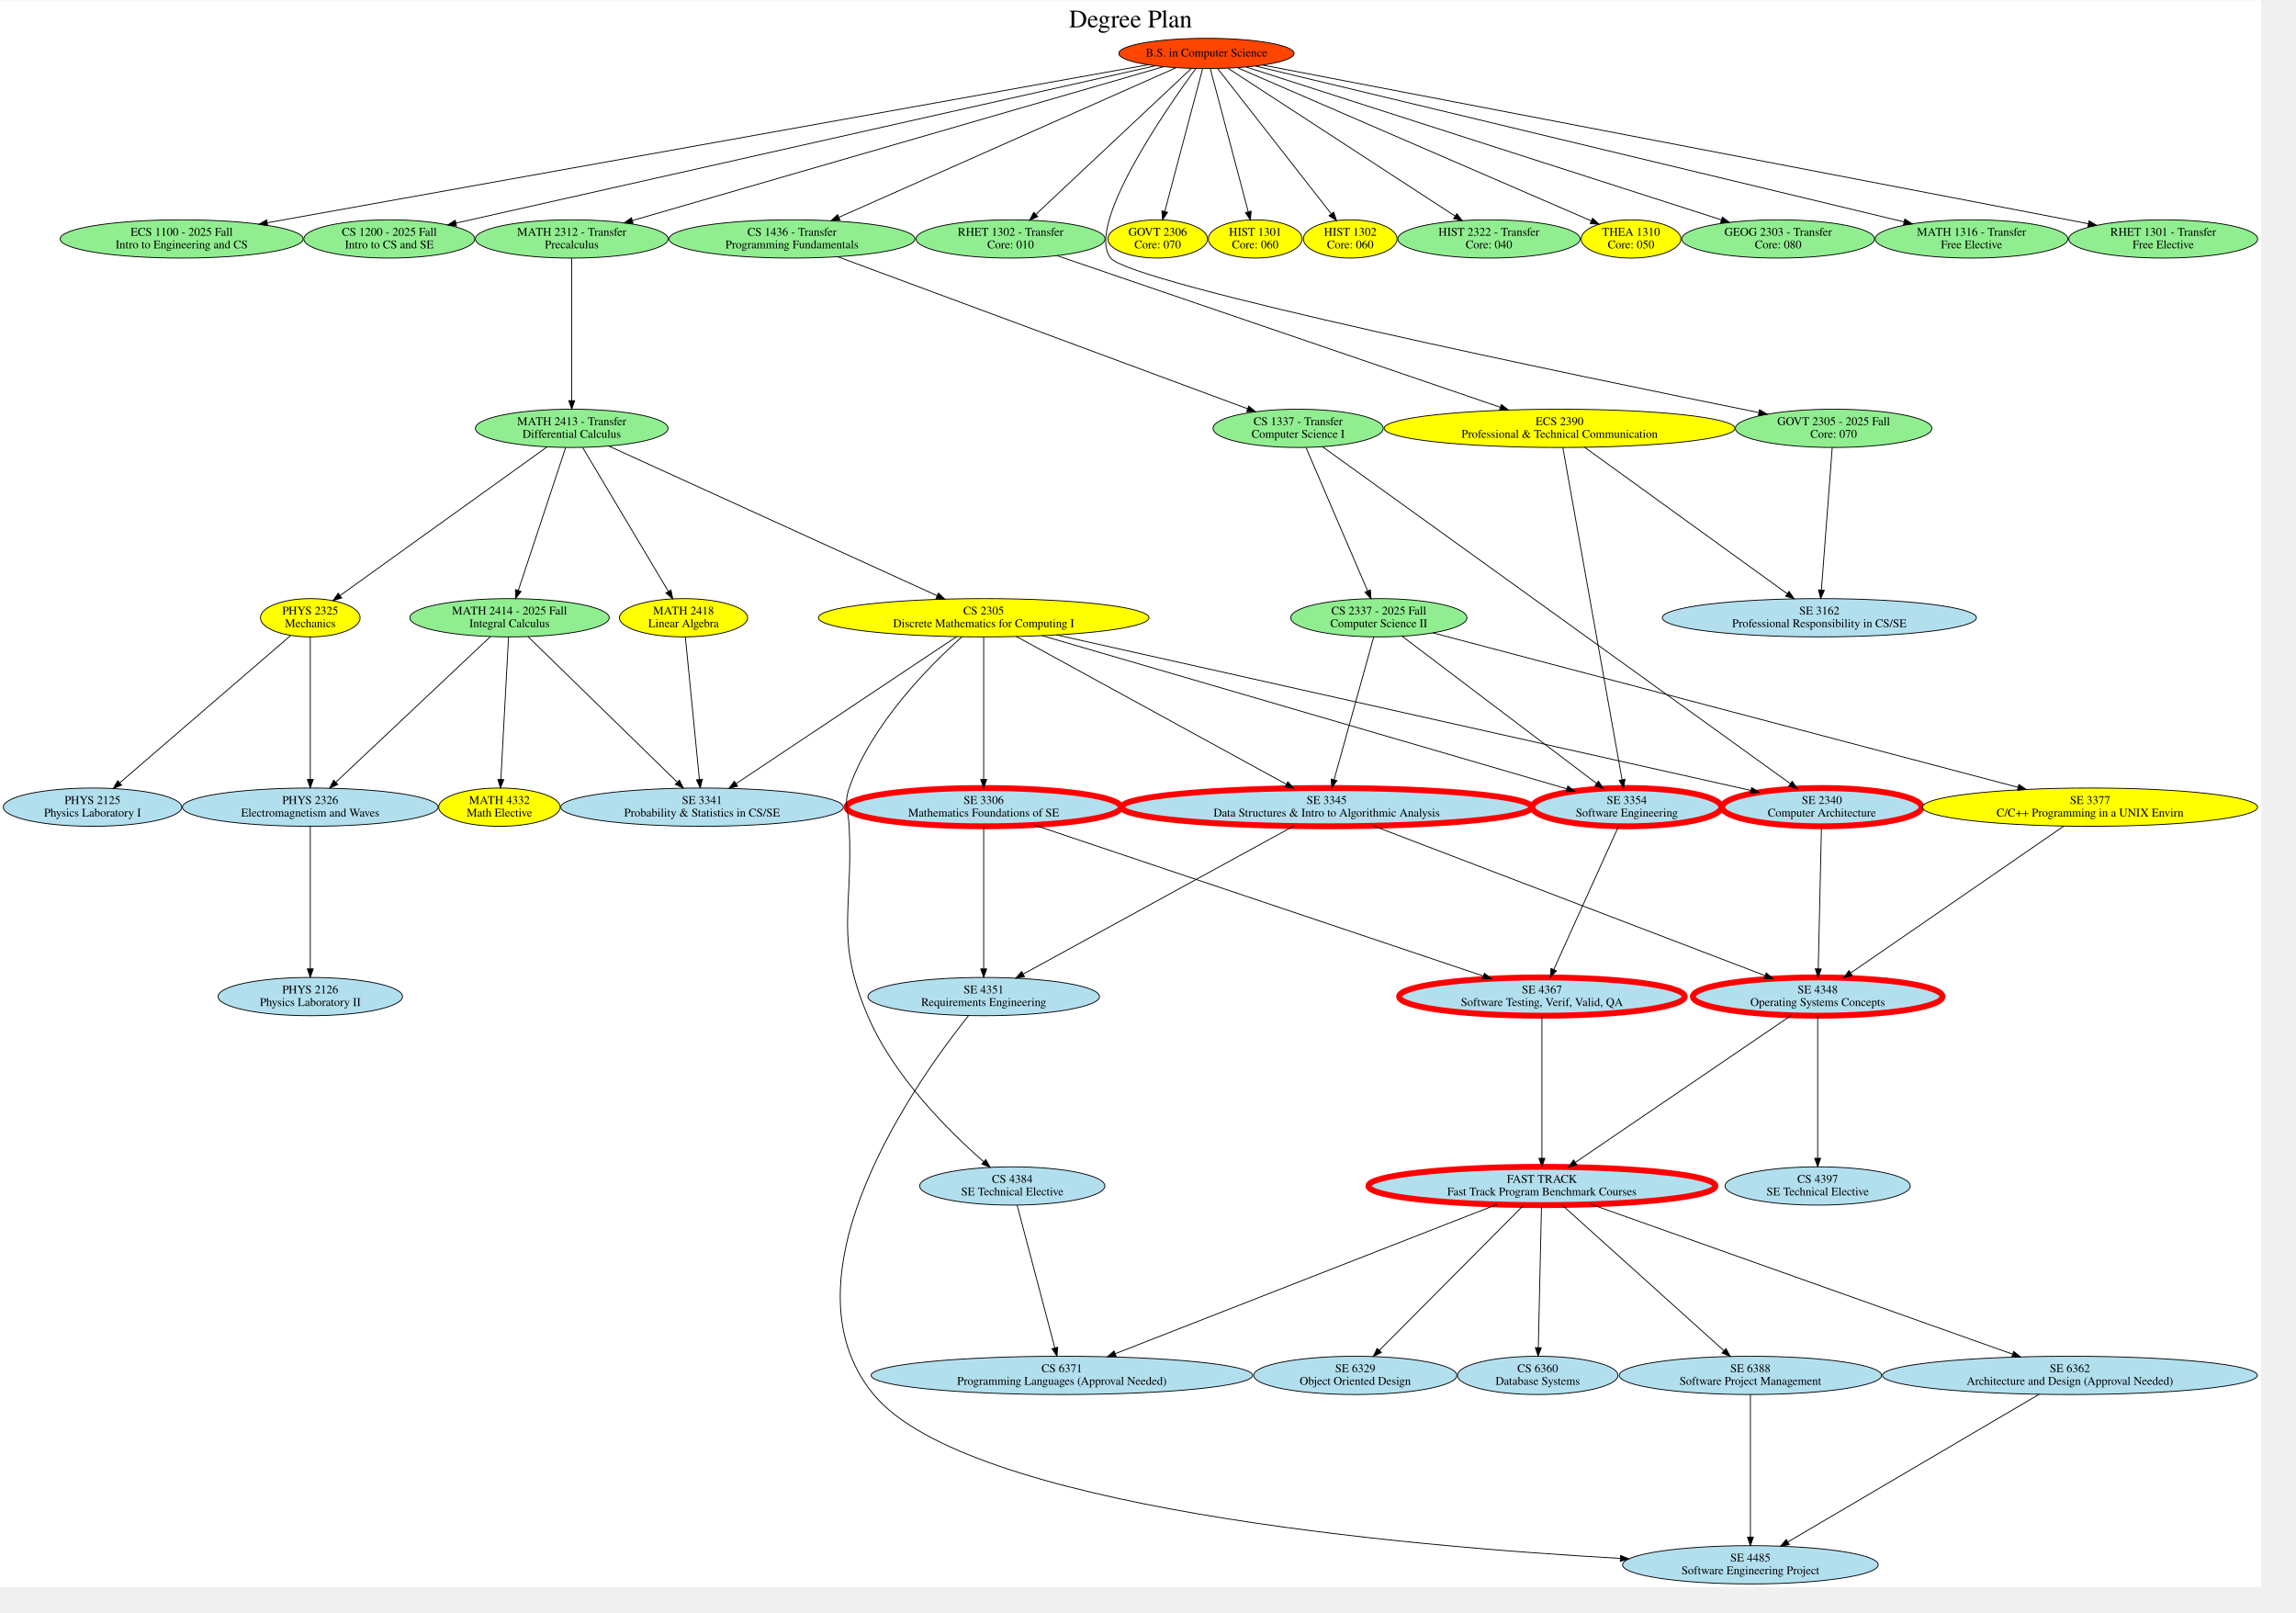
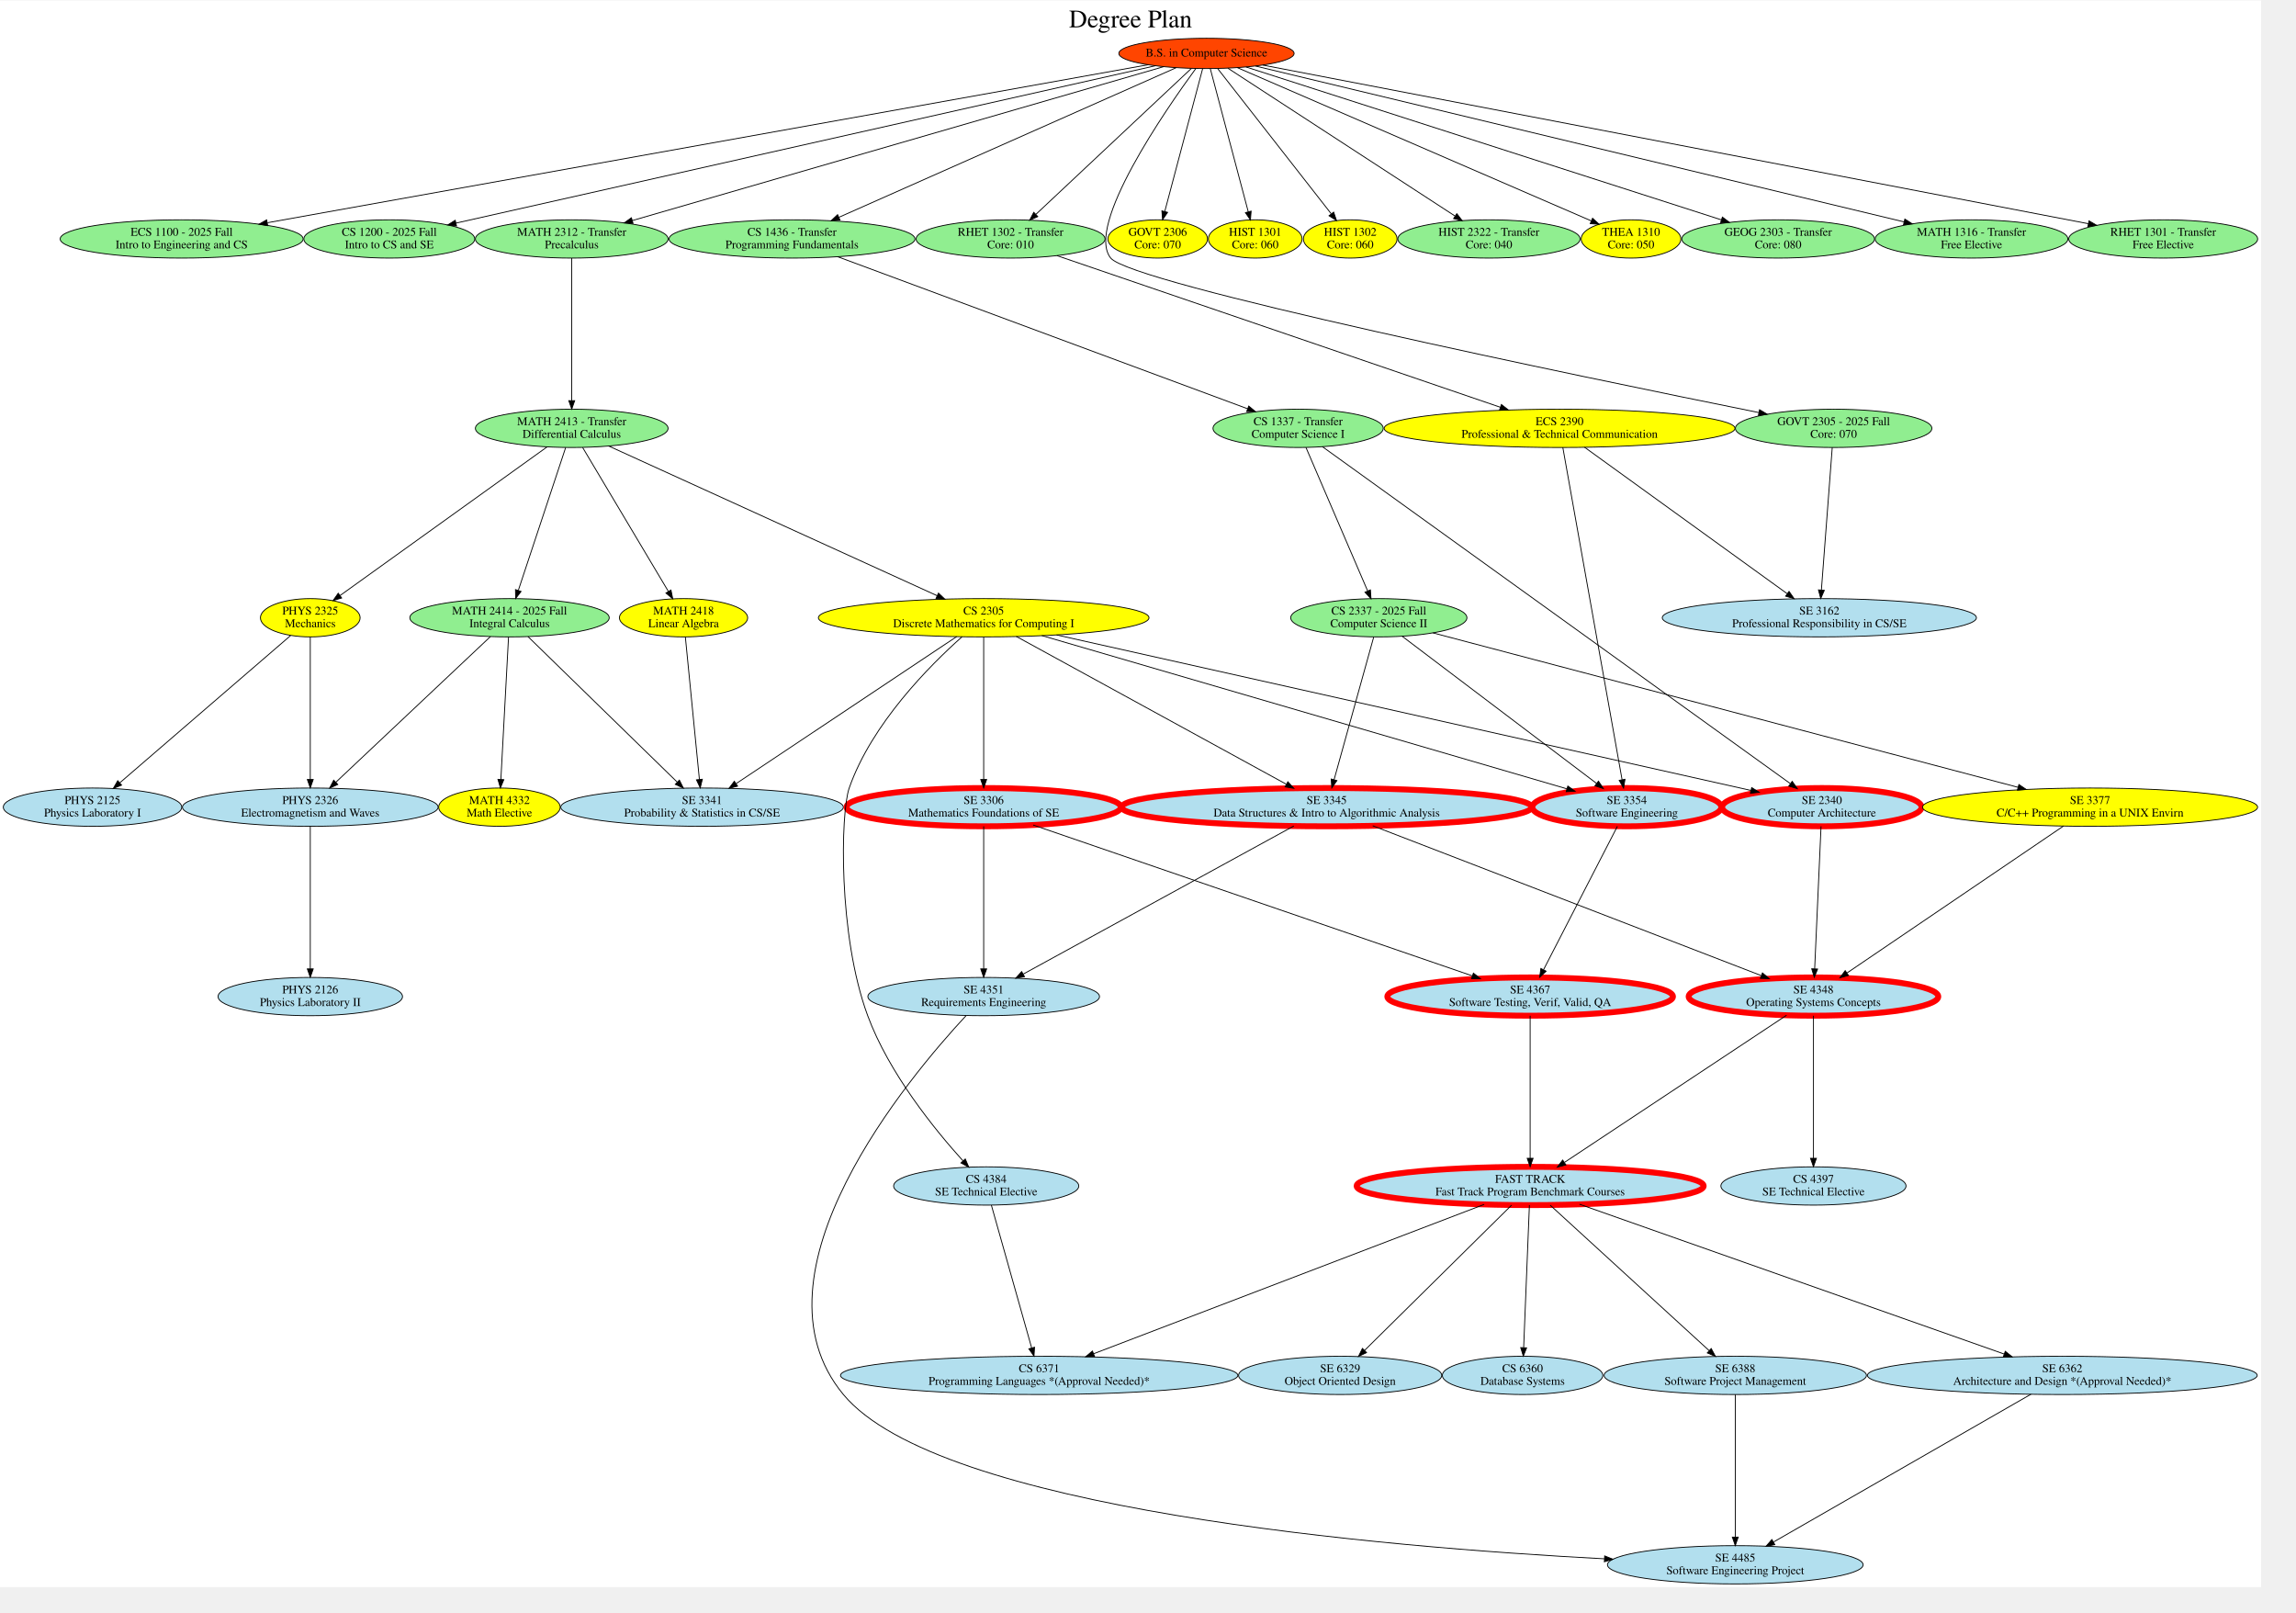
<svg xmlns="http://www.w3.org/2000/svg" width="792pt" height="556pt" viewBox="0.00 0.00 792.00 555.69">
  <g id="graph0" class="graph" transform="scale(0.29 0.29) rotate(0) translate(4 1883.04)">
    <polygon fill="white" stroke="transparent" points="-4,4 -4,-1883.04 2685.5,-1883.04 2685.5,4 -4,4" />
    <text text-anchor="middle" x="1340.75" y="-1851.04" font-family="Times,serif" font-size="30.00">Degree Plan</text>
    <g id="node1" class="node">
      <ellipse fill="lightgreen" stroke="black" cx="212.07" cy="-1599.41" rx="144.5" ry="22.76" />
      <text text-anchor="middle" x="212.07" y="-1603.21" font-family="Times,serif" font-size="14.00">ECS 1100 - 2025 Fall</text>
      <text text-anchor="middle" x="212.07" y="-1588.21" font-family="Times,serif" font-size="14.00">Intro to Engineering and CS</text>
    </g>
    <g id="node2" class="node">
      <ellipse fill="lightgreen" stroke="black" cx="459.07" cy="-1599.41" rx="101.65" ry="22.76" />
      <text text-anchor="middle" x="459.07" y="-1603.21" font-family="Times,serif" font-size="14.00">CS 1200 - 2025 Fall</text>
      <text text-anchor="middle" x="459.07" y="-1588.21" font-family="Times,serif" font-size="14.00">Intro to CS and SE</text>
    </g>
    <g id="node3" class="node">
      <ellipse fill="lightgreen" stroke="black" cx="676.07" cy="-1374.16" rx="114.6" ry="22.76" />
      <text text-anchor="middle" x="676.07" y="-1377.96" font-family="Times,serif" font-size="14.00">MATH 2413 - Transfer</text>
      <text text-anchor="middle" x="676.07" y="-1362.96" font-family="Times,serif" font-size="14.00">Differential Calculus</text>
    </g>
    <g id="node6" class="node">
      <ellipse fill="lightgreen" stroke="black" cx="602.07" cy="-1148.9" rx="118.59" ry="22.76" />
      <text text-anchor="middle" x="602.07" y="-1152.7" font-family="Times,serif" font-size="14.00">MATH 2414 - 2025 Fall</text>
      <text text-anchor="middle" x="602.07" y="-1137.7" font-family="Times,serif" font-size="14.00">Integral Calculus</text>
    </g>
    <g id="edge2" class="edge">
      <path fill="none" stroke="black" d="M668.84,-1351.34C655.68,-1311.66 627.8,-1227.53 612.56,-1181.55" />
      <polygon fill="black" stroke="black" points="615.79,-1180.19 609.33,-1171.8 609.15,-1182.4 615.79,-1180.19" />
    </g>
    <g id="node8" class="node">
      <ellipse fill="yellow" stroke="black" cx="365.07" cy="-1148.9" rx="59.29" ry="22.76" />
      <text text-anchor="middle" x="365.07" y="-1152.7" font-family="Times,serif" font-size="14.00">PHYS 2325</text>
      <text text-anchor="middle" x="365.07" y="-1137.7" font-family="Times,serif" font-size="14.00">Mechanics</text>
    </g>
    <g id="edge4" class="edge">
      <path fill="none" stroke="black" d="M646.81,-1352.15C589.47,-1311 462.54,-1219.88 400.54,-1175.37" />
      <polygon fill="black" stroke="black" points="402.4,-1172.39 392.24,-1169.41 398.32,-1178.08 402.4,-1172.39" />
    </g>
    <g id="node10" class="node">
      <ellipse fill="yellow" stroke="black" cx="1166.07" cy="-1148.9" rx="196.65" ry="22.76" />
      <text text-anchor="middle" x="1166.07" y="-1152.7" font-family="Times,serif" font-size="14.00">CS 2305</text>
      <text text-anchor="middle" x="1166.07" y="-1137.7" font-family="Times,serif" font-size="14.00">Discrete Mathematics for Computing I</text>
    </g>
    <g id="edge6" class="edge">
      <path fill="none" stroke="black" d="M719.98,-1353.15C809.41,-1312.4 1012.5,-1219.87 1110.76,-1175.1" />
      <polygon fill="black" stroke="black" points="1112.29,-1178.25 1119.94,-1170.92 1109.38,-1171.88 1112.29,-1178.25" />
    </g>
    <g id="node16" class="node">
      <ellipse fill="yellow" stroke="black" cx="809.07" cy="-1148.9" rx="76.24" ry="22.76" />
      <text text-anchor="middle" x="809.07" y="-1152.7" font-family="Times,serif" font-size="14.00">MATH 2418</text>
      <text text-anchor="middle" x="809.07" y="-1137.7" font-family="Times,serif" font-size="14.00">Linear Algebra</text>
    </g>
    <g id="edge14" class="edge">
      <path fill="none" stroke="black" d="M689.06,-1351.34C712.91,-1311.31 763.71,-1226.04 790.94,-1180.33" />
      <polygon fill="black" stroke="black" points="794.1,-1181.86 796.21,-1171.47 788.09,-1178.27 794.1,-1181.86" />
    </g>
    <g id="node4" class="node">
      <ellipse fill="lightgreen" stroke="black" cx="676.07" cy="-1599.41" rx="114.6" ry="22.76" />
      <text text-anchor="middle" x="676.07" y="-1603.21" font-family="Times,serif" font-size="14.00">MATH 2312 - Transfer</text>
      <text text-anchor="middle" x="676.07" y="-1588.21" font-family="Times,serif" font-size="14.00">Precalculus</text>
    </g>
    <g id="edge1" class="edge">
      <path fill="none" stroke="black" d="M676.07,-1576.6C676.07,-1537 676.07,-1453.14 676.07,-1407.09" />
      <polygon fill="black" stroke="black" points="679.57,-1407.06 676.07,-1397.06 672.57,-1407.06 679.57,-1407.06" />
    </g>
    <g id="node5" class="node">
      <ellipse fill="lightgreen" stroke="black" cx="938.07" cy="-1599.41" rx="146.24" ry="22.76" />
      <text text-anchor="middle" x="938.07" y="-1603.21" font-family="Times,serif" font-size="14.00">CS 1436 - Transfer</text>
      <text text-anchor="middle" x="938.07" y="-1588.21" font-family="Times,serif" font-size="14.00">Programming Fundamentals</text>
    </g>
    <g id="node7" class="node">
      <ellipse fill="lightgreen" stroke="black" cx="1540.07" cy="-1374.16" rx="101.23" ry="22.76" />
      <text text-anchor="middle" x="1540.07" y="-1377.96" font-family="Times,serif" font-size="14.00">CS 1337 - Transfer</text>
      <text text-anchor="middle" x="1540.07" y="-1362.96" font-family="Times,serif" font-size="14.00">Computer Science I</text>
    </g>
    <g id="edge3" class="edge">
      <path fill="none" stroke="black" d="M992.29,-1578.3C1104.73,-1536.6 1362.59,-1440.97 1479.94,-1397.46" />
      <polygon fill="black" stroke="black" points="1481.33,-1400.67 1489.49,-1393.91 1478.9,-1394.11 1481.33,-1400.67" />
    </g>
    <g id="node13" class="node">
      <ellipse fill="yellow" stroke="black" cx="590.07" cy="-923.65" rx="72.25" ry="22.76" />
      <text text-anchor="middle" x="590.07" y="-927.45" font-family="Times,serif" font-size="14.00">MATH 4332</text>
      <text text-anchor="middle" x="590.07" y="-912.45" font-family="Times,serif" font-size="14.00">Math Elective</text>
    </g>
    <g id="edge10" class="edge">
      <path fill="none" stroke="black" d="M600.89,-1126.09C598.77,-1086.49 594.26,-1002.63 591.78,-956.58" />
      <polygon fill="black" stroke="black" points="595.28,-956.35 591.24,-946.55 588.29,-956.72 595.28,-956.35" />
    </g>
    <g id="node14" class="node">
      <ellipse fill="#b2dfee" stroke="black" cx="365.07" cy="-923.65" rx="152.06" ry="22.76" />
      <text text-anchor="middle" x="365.07" y="-927.45" font-family="Times,serif" font-size="14.00">PHYS 2326</text>
      <text text-anchor="middle" x="365.07" y="-912.45" font-family="Times,serif" font-size="14.00">Electromagnetism and Waves</text>
    </g>
    <g id="edge11" class="edge">
      <path fill="none" stroke="black" d="M579.34,-1126.49C536.45,-1086.09 443.56,-998.59 395.4,-953.22" />
      <polygon fill="black" stroke="black" points="397.75,-950.63 388.07,-946.32 392.95,-955.72 397.75,-950.63" />
    </g>
    <g id="node18" class="node">
      <ellipse fill="#b2dfee" stroke="black" cx="831.07" cy="-923.65" rx="168.08" ry="22.76" />
      <text text-anchor="middle" x="831.07" y="-927.45" font-family="Times,serif" font-size="14.00">SE 3341</text>
      <text text-anchor="middle" x="831.07" y="-912.45" font-family="Times,serif" font-size="14.00">Probability &amp; Statistics in CS/SE</text>
    </g>
    <g id="edge16" class="edge">
      <path fill="none" stroke="black" d="M624.02,-1126.49C665.38,-1086.18 754.85,-998.95 801.47,-953.5" />
      <polygon fill="black" stroke="black" points="804.12,-955.8 808.84,-946.32 799.23,-950.79 804.12,-955.8" />
    </g>
    <g id="node11" class="node">
      <ellipse fill="lightgreen" stroke="black" cx="1636.07" cy="-1148.9" rx="104.8" ry="22.76" />
      <text text-anchor="middle" x="1636.07" y="-1152.7" font-family="Times,serif" font-size="14.00">CS 2337 - 2025 Fall</text>
      <text text-anchor="middle" x="1636.07" y="-1137.7" font-family="Times,serif" font-size="14.00">Computer Science II</text>
    </g>
    <g id="edge7" class="edge">
      <path fill="none" stroke="black" d="M1549.45,-1351.34C1566.59,-1311.48 1603.02,-1226.75 1622.73,-1180.9" />
      <polygon fill="black" stroke="black" points="1626.05,-1182.04 1626.79,-1171.47 1619.62,-1179.28 1626.05,-1182.04" />
    </g>
    <g id="node12" class="node">
      <ellipse fill="#b2dfee" stroke="red" stroke-width="7" cx="2163.07" cy="-923.65" rx="118.59" ry="22.76" />
      <text text-anchor="middle" x="2163.07" y="-927.45" font-family="Times,serif" font-size="14.00">SE 2340</text>
      <text text-anchor="middle" x="2163.07" y="-912.45" font-family="Times,serif" font-size="14.00">Computer Architecture</text>
    </g>
    <g id="edge8" class="edge">
      <path fill="none" stroke="black" d="M1568.87,-1352.42C1670.32,-1279.38 2011.17,-1034 2125.4,-951.77" />
      <polygon fill="black" stroke="black" points="2127.78,-954.36 2133.85,-945.68 2123.69,-948.68 2127.78,-954.36" />
    </g>
    <g id="node9" class="node">
      <ellipse fill="#b2dfee" stroke="black" cx="106.07" cy="-923.65" rx="106.13" ry="22.76" />
      <text text-anchor="middle" x="106.07" y="-927.45" font-family="Times,serif" font-size="14.00">PHYS 2125</text>
      <text text-anchor="middle" x="106.07" y="-912.45" font-family="Times,serif" font-size="14.00">Physics Laboratory I</text>
    </g>
    <g id="edge5" class="edge">
      <path fill="none" stroke="black" d="M341.62,-1127.7C295.2,-1087.67 191.46,-998.26 138.51,-952.62" />
      <polygon fill="black" stroke="black" points="140.63,-949.82 130.78,-945.95 136.06,-955.13 140.63,-949.82" />
    </g>
    <g id="edge12" class="edge">
      <path fill="none" stroke="black" d="M365.07,-1126.09C365.07,-1086.49 365.07,-1002.63 365.07,-956.58" />
      <polygon fill="black" stroke="black" points="368.57,-956.55 365.07,-946.55 361.57,-956.55 368.57,-956.55" />
    </g>
    <g id="edge9" class="edge">
      <path fill="none" stroke="black" d="M1252.8,-1128.48C1442.35,-1086.04 1891.49,-985.46 2078.78,-943.52" />
      <polygon fill="black" stroke="black" points="2079.59,-946.93 2088.58,-941.33 2078.06,-940.1 2079.59,-946.93" />
    </g>
    <g id="node17" class="node">
      <ellipse fill="#b2dfee" stroke="red" stroke-width="7" cx="1166.07" cy="-923.65" rx="163.18" ry="22.76" />
      <text text-anchor="middle" x="1166.07" y="-927.45" font-family="Times,serif" font-size="14.00">SE 3306</text>
      <text text-anchor="middle" x="1166.07" y="-912.45" font-family="Times,serif" font-size="14.00">Mathematics Foundations of SE</text>
    </g>
    <g id="edge15" class="edge">
      <path fill="none" stroke="black" d="M1166.07,-1126.09C1166.07,-1086.49 1166.07,-1002.63 1166.07,-956.58" />
      <polygon fill="black" stroke="black" points="1169.57,-956.55 1166.07,-946.55 1162.57,-956.55 1169.57,-956.55" />
    </g>
    <g id="edge17" class="edge">
      <path fill="none" stroke="black" d="M1133.94,-1126.49C1072.66,-1085.66 939.17,-996.69 871.76,-951.77" />
      <polygon fill="black" stroke="black" points="873.35,-948.62 863.09,-945.99 869.47,-954.45 873.35,-948.62" />
    </g>
    <g id="node19" class="node">
      <ellipse fill="#b2dfee" stroke="red" stroke-width="7" cx="1574.07" cy="-923.65" rx="243.9" ry="22.76" />
      <text text-anchor="middle" x="1574.07" y="-927.45" font-family="Times,serif" font-size="14.00">SE 3345</text>
      <text text-anchor="middle" x="1574.07" y="-912.45" font-family="Times,serif" font-size="14.00">Data Structures &amp; Intro to Algorithmic Analysis</text>
    </g>
    <g id="edge19" class="edge">
      <path fill="none" stroke="black" d="M1204.82,-1126.7C1279.71,-1085.72 1444.12,-995.75 1525.9,-951" />
      <polygon fill="black" stroke="black" points="1527.88,-953.91 1534.98,-946.04 1524.52,-947.77 1527.88,-953.91" />
    </g>
    <g id="node23" class="node">
      <ellipse fill="#b2dfee" stroke="red" stroke-width="7" cx="1931.07" cy="-923.65" rx="112.36" ry="22.76" />
      <text text-anchor="middle" x="1931.07" y="-927.45" font-family="Times,serif" font-size="14.00">SE 3354</text>
      <text text-anchor="middle" x="1931.07" y="-912.45" font-family="Times,serif" font-size="14.00">Software Engineering</text>
    </g>
    <g id="edge23" class="edge">
      <path fill="none" stroke="black" d="M1235.3,-1127.7C1380.02,-1085.46 1713.2,-988.23 1859.72,-945.47" />
      <polygon fill="black" stroke="black" points="1860.9,-948.77 1869.52,-942.61 1858.94,-942.05 1860.9,-948.77" />
    </g>
    <g id="node33" class="node">
-       <ellipse fill="#b2dfee" stroke="black" cx="1200.07" cy="-473.14" rx="110.12" ry="22.76" />
-       <text text-anchor="middle" x="1200.07" y="-476.94" font-family="Times,serif" font-size="14.00">CS 4384</text>
-       <text text-anchor="middle" x="1200.07" y="-461.94" font-family="Times,serif" font-size="14.00">SE Technical Elective</text>
+       <ellipse fill="#b2dfee" stroke="black" cx="1169.07" cy="-473.14" rx="110.12" ry="22.76" />
+       <text text-anchor="middle" x="1169.07" y="-476.94" font-family="Times,serif" font-size="14.00">CS 4384</text>
+       <text text-anchor="middle" x="1169.07" y="-461.94" font-family="Times,serif" font-size="14.00">SE Technical Elective</text>
    </g>
    <g id="edge39" class="edge">
-       <path fill="none" stroke="black" d="M1140.4,-1126.35C1102.41,-1092.58 1032.84,-1023.07 1006.07,-946.27 999.45,-927.28 1005.09,-921.11 1006.07,-901.02 1010.96,-800.55 988.73,-768.34 1028.07,-675.76 1058.85,-603.31 1125.32,-537.64 1166.02,-502.05" />
-       <polygon fill="black" stroke="black" points="1168.51,-504.53 1173.79,-495.34 1163.94,-499.23 1168.51,-504.53" />
+       <path fill="none" stroke="black" d="M1140.4,-1126.35C1102.41,-1092.58 1032.84,-1023.07 1006.07,-946.27 995.86,-917 992.67,-771.59 1028.07,-675.76 1053.49,-606.93 1108.28,-539.69 1141.58,-502.9" />
+       <polygon fill="black" stroke="black" points="1144.17,-505.25 1148.34,-495.52 1139.01,-500.53 1144.17,-505.25" />
    </g>
    <g id="edge20" class="edge">
      <path fill="none" stroke="black" d="M1630.01,-1126.09C1618.99,-1086.41 1595.63,-1002.28 1582.85,-956.29" />
      <polygon fill="black" stroke="black" points="1586.2,-955.25 1580.15,-946.55 1579.45,-957.12 1586.2,-955.25" />
    </g>
    <g id="node20" class="node">
      <ellipse fill="yellow" stroke="black" cx="2482.07" cy="-923.65" rx="199.31" ry="22.76" />
      <text text-anchor="middle" x="2482.07" y="-927.45" font-family="Times,serif" font-size="14.00">SE 3377</text>
      <text text-anchor="middle" x="2482.07" y="-912.45" font-family="Times,serif" font-size="14.00">C/C++ Programming in a UNIX Envirn</text>
    </g>
    <g id="edge21" class="edge">
      <path fill="none" stroke="black" d="M1700.35,-1130.94C1850.91,-1091.2 2226.49,-992.09 2396.3,-947.28" />
      <polygon fill="black" stroke="black" points="2397.42,-950.6 2406.2,-944.67 2395.63,-943.84 2397.42,-950.6" />
    </g>
    <g id="edge24" class="edge">
      <path fill="none" stroke="black" d="M1663.82,-1126.9C1717.52,-1086.26 1835.58,-996.91 1895.17,-951.82" />
      <polygon fill="black" stroke="black" points="1897.31,-954.58 1903.17,-945.76 1893.09,-949 1897.31,-954.58" />
    </g>
    <g id="node24" class="node">
-       <ellipse fill="#b2dfee" stroke="red" stroke-width="7" cx="2158.07" cy="-698.39" rx="148.48" ry="22.76" />
-       <text text-anchor="middle" x="2158.07" y="-702.19" font-family="Times,serif" font-size="14.00">SE 4348</text>
-       <text text-anchor="middle" x="2158.07" y="-687.19" font-family="Times,serif" font-size="14.00">Operating Systems Concepts</text>
+       <ellipse fill="#b2dfee" stroke="red" stroke-width="7" cx="2153.07" cy="-698.39" rx="148.48" ry="22.76" />
+       <text text-anchor="middle" x="2153.07" y="-702.19" font-family="Times,serif" font-size="14.00">SE 4348</text>
+       <text text-anchor="middle" x="2153.07" y="-687.19" font-family="Times,serif" font-size="14.00">Operating Systems Concepts</text>
    </g>
    <g id="edge26" class="edge">
-       <path fill="none" stroke="black" d="M2162.58,-900.83C2161.69,-861.24 2159.81,-777.38 2158.78,-731.33" />
-       <polygon fill="black" stroke="black" points="2162.28,-731.21 2158.56,-721.29 2155.28,-731.37 2162.28,-731.21" />
+       <path fill="none" stroke="black" d="M2162.09,-900.83C2160.32,-861.24 2156.56,-777.38 2154.5,-731.33" />
+       <polygon fill="black" stroke="black" points="2157.99,-731.13 2154.05,-721.29 2151,-731.44 2157.99,-731.13" />
    </g>
    <g id="node15" class="node">
      <ellipse fill="#b2dfee" stroke="black" cx="365.07" cy="-698.39" rx="109.7" ry="22.76" />
      <text text-anchor="middle" x="365.07" y="-702.19" font-family="Times,serif" font-size="14.00">PHYS 2126</text>
      <text text-anchor="middle" x="365.07" y="-687.19" font-family="Times,serif" font-size="14.00">Physics Laboratory II</text>
    </g>
    <g id="edge13" class="edge">
      <path fill="none" stroke="black" d="M365.07,-900.83C365.07,-861.24 365.07,-777.38 365.07,-731.33" />
      <polygon fill="black" stroke="black" points="368.57,-731.29 365.07,-721.29 361.57,-731.29 368.57,-731.29" />
    </g>
    <g id="edge18" class="edge">
      <path fill="none" stroke="black" d="M811.22,-1126.09C815.12,-1086.49 823.38,-1002.63 827.92,-956.58" />
      <polygon fill="black" stroke="black" points="831.41,-956.84 828.91,-946.55 824.44,-956.16 831.41,-956.84" />
    </g>
    <g id="node27" class="node">
      <ellipse fill="#b2dfee" stroke="black" cx="1166.07" cy="-698.39" rx="137.77" ry="22.76" />
      <text text-anchor="middle" x="1166.07" y="-702.19" font-family="Times,serif" font-size="14.00">SE 4351</text>
      <text text-anchor="middle" x="1166.07" y="-687.19" font-family="Times,serif" font-size="14.00">Requirements Engineering</text>
    </g>
    <g id="edge31" class="edge">
      <path fill="none" stroke="black" d="M1166.07,-900.83C1166.07,-861.24 1166.07,-777.38 1166.07,-731.33" />
      <polygon fill="black" stroke="black" points="1169.57,-731.29 1166.07,-721.29 1162.57,-731.29 1169.57,-731.29" />
    </g>
    <g id="node28" class="node">
-       <ellipse fill="#b2dfee" stroke="red" stroke-width="7" cx="1830.07" cy="-698.39" rx="169.91" ry="22.76" />
-       <text text-anchor="middle" x="1830.07" y="-702.19" font-family="Times,serif" font-size="14.00">SE 4367</text>
-       <text text-anchor="middle" x="1830.07" y="-687.19" font-family="Times,serif" font-size="14.00">Software Testing, Verif, Valid, QA</text>
+       <ellipse fill="#b2dfee" stroke="red" stroke-width="7" cx="1816.07" cy="-698.39" rx="169.91" ry="22.76" />
+       <text text-anchor="middle" x="1816.07" y="-702.19" font-family="Times,serif" font-size="14.00">SE 4367</text>
+       <text text-anchor="middle" x="1816.07" y="-687.19" font-family="Times,serif" font-size="14.00">Software Testing, Verif, Valid, QA</text>
    </g>
    <g id="edge33" class="edge">
-       <path fill="none" stroke="black" d="M1225.87,-902.54C1348.87,-861.18 1629.62,-766.79 1760.5,-722.78" />
-       <polygon fill="black" stroke="black" points="1761.68,-726.08 1770.04,-719.57 1759.45,-719.44 1761.68,-726.08" />
+       <path fill="none" stroke="black" d="M1224.9,-902.44C1345.2,-861.12 1618.81,-767.14 1747.17,-723.06" />
+       <polygon fill="black" stroke="black" points="1748.58,-726.27 1756.9,-719.71 1746.31,-719.65 1748.58,-726.27" />
    </g>
    <g id="edge27" class="edge">
-       <path fill="none" stroke="black" d="M1629.27,-901.54C1738.37,-859.83 1980.95,-767.1 2095.66,-723.25" />
-       <polygon fill="black" stroke="black" points="2096.93,-726.51 2105.02,-719.67 2094.43,-719.97 2096.93,-726.51" />
+       <path fill="none" stroke="black" d="M1628.8,-901.54C1736.86,-859.88 1976.98,-767.29 2090.85,-723.38" />
+       <polygon fill="black" stroke="black" points="2092.4,-726.53 2100.48,-719.67 2089.89,-720 2092.4,-726.53" />
    </g>
    <g id="edge32" class="edge">
      <path fill="none" stroke="black" d="M1534.95,-901.24C1459.57,-859.99 1294.48,-769.66 1213.19,-725.18" />
      <polygon fill="black" stroke="black" points="1214.63,-721.98 1204.18,-720.25 1211.27,-728.12 1214.63,-721.98" />
    </g>
    <g id="edge28" class="edge">
-       <path fill="none" stroke="black" d="M2451,-901.24C2391.73,-860.4 2262.62,-771.44 2197.42,-726.51" />
-       <polygon fill="black" stroke="black" points="2199.26,-723.53 2189.04,-720.73 2195.29,-729.29 2199.26,-723.53" />
+       <path fill="none" stroke="black" d="M2450.52,-901.24C2390.34,-860.4 2259.24,-771.44 2193.03,-726.51" />
+       <polygon fill="black" stroke="black" points="2194.76,-723.45 2184.52,-720.73 2190.83,-729.25 2194.76,-723.45" />
    </g>
    <g id="node21" class="node">
      <ellipse fill="yellow" stroke="black" cx="1851.07" cy="-1374.16" rx="208.69" ry="22.76" />
      <text text-anchor="middle" x="1851.07" y="-1377.96" font-family="Times,serif" font-size="14.00">ECS 2390</text>
      <text text-anchor="middle" x="1851.07" y="-1362.96" font-family="Times,serif" font-size="14.00">Professional &amp; Technical Communication</text>
    </g>
    <g id="edge25" class="edge">
      <path fill="none" stroke="black" d="M1854.92,-1351.52C1867.91,-1278.71 1910.09,-1042.26 1925.42,-956.28" />
      <polygon fill="black" stroke="black" points="1928.89,-956.78 1927.2,-946.32 1922,-955.55 1928.89,-956.78" />
    </g>
    <g id="node25" class="node">
      <ellipse fill="#b2dfee" stroke="black" cx="2160.07" cy="-1148.9" rx="186.85" ry="22.76" />
      <text text-anchor="middle" x="2160.07" y="-1152.7" font-family="Times,serif" font-size="14.00">SE 3162</text>
      <text text-anchor="middle" x="2160.07" y="-1137.7" font-family="Times,serif" font-size="14.00">Professional Responsibility in CS/SE</text>
    </g>
    <g id="edge29" class="edge">
      <path fill="none" stroke="black" d="M1880.69,-1351.75C1936.96,-1311.1 2059.22,-1222.76 2121.67,-1177.64" />
      <polygon fill="black" stroke="black" points="2124.02,-1180.26 2130.07,-1171.57 2119.92,-1174.59 2124.02,-1180.26" />
    </g>
    <g id="node22" class="node">
      <ellipse fill="lightgreen" stroke="black" cx="1198.07" cy="-1599.41" rx="112.36" ry="22.76" />
      <text text-anchor="middle" x="1198.07" y="-1603.21" font-family="Times,serif" font-size="14.00">RHET 1302 - Transfer</text>
      <text text-anchor="middle" x="1198.07" y="-1588.21" font-family="Times,serif" font-size="14.00">Core: 010</text>
    </g>
    <g id="edge22" class="edge">
      <path fill="none" stroke="black" d="M1253.18,-1579.57C1371.52,-1539.11 1649.78,-1443.97 1780.67,-1399.22" />
      <polygon fill="black" stroke="black" points="1781.89,-1402.51 1790.22,-1395.96 1779.62,-1395.88 1781.89,-1402.51" />
    </g>
    <g id="edge34" class="edge">
-       <path fill="none" stroke="black" d="M1921.2,-900.83C1903.17,-860.99 1864.87,-776.32 1844.12,-730.46" />
-       <polygon fill="black" stroke="black" points="1847.28,-728.96 1839.97,-721.29 1840.91,-731.85 1847.28,-728.96" />
+       <path fill="none" stroke="black" d="M1919.83,-900.83C1899.3,-860.99 1855.69,-776.32 1832.07,-730.46" />
+       <polygon fill="black" stroke="black" points="1835.04,-728.58 1827.35,-721.29 1828.82,-731.79 1835.04,-728.58" />
    </g>
    <g id="node32" class="node">
-       <ellipse fill="#b2dfee" stroke="black" cx="2158.07" cy="-473.14" rx="110.12" ry="22.76" />
-       <text text-anchor="middle" x="2158.07" y="-476.94" font-family="Times,serif" font-size="14.00">CS 4397</text>
-       <text text-anchor="middle" x="2158.07" y="-461.94" font-family="Times,serif" font-size="14.00">SE Technical Elective</text>
+       <ellipse fill="#b2dfee" stroke="black" cx="2153.07" cy="-473.14" rx="110.12" ry="22.76" />
+       <text text-anchor="middle" x="2153.07" y="-476.94" font-family="Times,serif" font-size="14.00">CS 4397</text>
+       <text text-anchor="middle" x="2153.07" y="-461.94" font-family="Times,serif" font-size="14.00">SE Technical Elective</text>
    </g>
    <g id="edge38" class="edge">
-       <path fill="none" stroke="black" d="M2158.07,-675.58C2158.07,-635.98 2158.07,-552.12 2158.07,-506.07" />
-       <polygon fill="black" stroke="black" points="2161.57,-506.04 2158.07,-496.04 2154.57,-506.04 2161.57,-506.04" />
+       <path fill="none" stroke="black" d="M2153.07,-675.58C2153.07,-635.98 2153.07,-552.12 2153.07,-506.07" />
+       <polygon fill="black" stroke="black" points="2156.57,-506.04 2153.07,-496.04 2149.57,-506.04 2156.57,-506.04" />
    </g>
    <g id="node42" class="node">
-       <ellipse fill="#b2dfee" stroke="red" stroke-width="7" cx="1830.07" cy="-473.14" rx="206.45" ry="22.76" />
-       <text text-anchor="middle" x="1830.07" y="-476.94" font-family="Times,serif" font-size="14.00">FAST TRACK</text>
-       <text text-anchor="middle" x="1830.07" y="-461.94" font-family="Times,serif" font-size="14.00">Fast Track Program Benchmark Courses</text>
+       <ellipse fill="#b2dfee" stroke="red" stroke-width="7" cx="1816.07" cy="-473.14" rx="206.45" ry="22.76" />
+       <text text-anchor="middle" x="1816.07" y="-476.94" font-family="Times,serif" font-size="14.00">FAST TRACK</text>
+       <text text-anchor="middle" x="1816.07" y="-461.94" font-family="Times,serif" font-size="14.00">Fast Track Program Benchmark Courses</text>
    </g>
    <g id="edge40" class="edge">
-       <path fill="none" stroke="black" d="M2126.91,-676.19C2067.07,-635.46 1936.14,-546.34 1870,-501.32" />
-       <polygon fill="black" stroke="black" points="1871.73,-498.26 1861.49,-495.53 1867.79,-504.05 1871.73,-498.26" />
+       <path fill="none" stroke="black" d="M2121.06,-676.19C2059.58,-635.46 1925.05,-546.34 1857.09,-501.32" />
+       <polygon fill="black" stroke="black" points="1858.62,-498.13 1848.35,-495.53 1854.76,-503.97 1858.62,-498.13" />
    </g>
    <g id="node26" class="node">
      <ellipse fill="lightgreen" stroke="black" cx="2177.07" cy="-1374.16" rx="116.85" ry="22.76" />
      <text text-anchor="middle" x="2177.07" y="-1377.96" font-family="Times,serif" font-size="14.00">GOVT 2305 - 2025 Fall</text>
      <text text-anchor="middle" x="2177.07" y="-1362.96" font-family="Times,serif" font-size="14.00">Core: 070</text>
    </g>
    <g id="edge30" class="edge">
      <path fill="none" stroke="black" d="M2175.41,-1351.34C2172.39,-1311.75 2166,-1227.89 2162.5,-1181.84" />
      <polygon fill="black" stroke="black" points="2165.98,-1181.51 2161.73,-1171.8 2159,-1182.04 2165.98,-1181.51" />
    </g>
    <g id="node29" class="node">
-       <ellipse fill="#b2dfee" stroke="black" cx="2078.07" cy="-22.63" rx="152.06" ry="22.76" />
-       <text text-anchor="middle" x="2078.07" y="-26.43" font-family="Times,serif" font-size="14.00">SE 4485</text>
-       <text text-anchor="middle" x="2078.07" y="-11.43" font-family="Times,serif" font-size="14.00">Software Engineering Project</text>
+       <ellipse fill="#b2dfee" stroke="black" cx="2060.07" cy="-22.63" rx="152.06" ry="22.76" />
+       <text text-anchor="middle" x="2060.07" y="-26.43" font-family="Times,serif" font-size="14.00">SE 4485</text>
+       <text text-anchor="middle" x="2060.07" y="-11.43" font-family="Times,serif" font-size="14.00">Software Engineering Project</text>
    </g>
    <g id="edge35" class="edge">
-       <path fill="none" stroke="black" d="M1148.1,-675.79C1090.18,-603.45 918.66,-366.32 1035.07,-225.25 1145.93,-90.91 1660.99,-45.05 1923.45,-30.23" />
-       <polygon fill="black" stroke="black" points="1923.65,-33.73 1933.44,-29.68 1923.26,-26.74 1923.65,-33.73" />
+       <path fill="none" stroke="black" d="M1145.18,-675.77C1078.21,-603.85 880,-369.08 999.07,-225.25 1112.21,-88.59 1637.93,-43.79 1904.37,-29.73" />
+       <polygon fill="black" stroke="black" points="1904.72,-33.21 1914.52,-29.2 1904.35,-26.22 1904.72,-33.21" />
    </g>
    <g id="edge41" class="edge">
-       <path fill="none" stroke="black" d="M1830.07,-675.58C1830.07,-635.98 1830.07,-552.12 1830.07,-506.07" />
-       <polygon fill="black" stroke="black" points="1833.57,-506.04 1830.07,-496.04 1826.57,-506.04 1833.57,-506.04" />
+       <path fill="none" stroke="black" d="M1816.07,-675.58C1816.07,-635.98 1816.07,-552.12 1816.07,-506.07" />
+       <polygon fill="black" stroke="black" points="1819.57,-506.04 1816.07,-496.04 1812.57,-506.04 1819.57,-506.04" />
    </g>
    <g id="node30" class="node">
-       <ellipse fill="#b2dfee" stroke="black" cx="2078.07" cy="-247.88" rx="156.04" ry="22.76" />
-       <text text-anchor="middle" x="2078.07" y="-251.68" font-family="Times,serif" font-size="14.00">SE 6388</text>
-       <text text-anchor="middle" x="2078.07" y="-236.68" font-family="Times,serif" font-size="14.00">Software Project Management</text>
+       <ellipse fill="#b2dfee" stroke="black" cx="2060.07" cy="-247.88" rx="156.04" ry="22.76" />
+       <text text-anchor="middle" x="2060.07" y="-251.68" font-family="Times,serif" font-size="14.00">SE 6388</text>
+       <text text-anchor="middle" x="2060.07" y="-236.68" font-family="Times,serif" font-size="14.00">Software Project Management</text>
    </g>
    <g id="edge36" class="edge">
-       <path fill="none" stroke="black" d="M2078.07,-225.07C2078.07,-185.47 2078.07,-101.61 2078.07,-55.56" />
-       <polygon fill="black" stroke="black" points="2081.57,-55.53 2078.07,-45.53 2074.57,-55.53 2081.57,-55.53" />
+       <path fill="none" stroke="black" d="M2060.07,-225.07C2060.07,-185.47 2060.07,-101.61 2060.07,-55.56" />
+       <polygon fill="black" stroke="black" points="2063.57,-55.53 2060.07,-45.53 2056.57,-55.53 2063.57,-55.53" />
    </g>
    <g id="node31" class="node">
-       <ellipse fill="#b2dfee" stroke="black" cx="2458.07" cy="-247.88" rx="222.98" ry="22.76" />
-       <text text-anchor="middle" x="2458.07" y="-251.68" font-family="Times,serif" font-size="14.00">SE 6362</text>
-       <text text-anchor="middle" x="2458.07" y="-236.68" font-family="Times,serif" font-size="14.00">Architecture and Design (Approval Needed)</text>
+       <ellipse fill="#b2dfee" stroke="black" cx="2449.07" cy="-247.88" rx="231.86" ry="22.76" />
+       <text text-anchor="middle" x="2449.07" y="-251.68" font-family="Times,serif" font-size="14.00">SE 6362</text>
+       <text text-anchor="middle" x="2449.07" y="-236.68" font-family="Times,serif" font-size="14.00">Architecture and Design *(Approval Needed)*</text>
    </g>
    <g id="edge37" class="edge">
-       <path fill="none" stroke="black" d="M2421.63,-225.48C2351.66,-184.36 2198.68,-94.49 2122.71,-49.86" />
-       <polygon fill="black" stroke="black" points="2124.23,-46.69 2113.84,-44.64 2120.69,-52.73 2124.23,-46.69" />
+       <path fill="none" stroke="black" d="M2411.77,-225.48C2340.13,-184.36 2183.54,-94.49 2105.77,-49.86" />
+       <polygon fill="black" stroke="black" points="2107.1,-46.59 2096.68,-44.64 2103.61,-52.66 2107.1,-46.59" />
    </g>
    <g id="node45" class="node">
-       <ellipse fill="#b2dfee" stroke="black" cx="1259.07" cy="-247.88" rx="226.96" ry="22.76" />
-       <text text-anchor="middle" x="1259.07" y="-251.68" font-family="Times,serif" font-size="14.00">CS 6371</text>
-       <text text-anchor="middle" x="1259.07" y="-236.68" font-family="Times,serif" font-size="14.00">Programming Languages (Approval Needed)</text>
+       <ellipse fill="#b2dfee" stroke="black" cx="1232.07" cy="-247.88" rx="236.35" ry="22.76" />
+       <text text-anchor="middle" x="1232.07" y="-251.68" font-family="Times,serif" font-size="14.00">CS 6371</text>
+       <text text-anchor="middle" x="1232.07" y="-236.68" font-family="Times,serif" font-size="14.00">Programming Languages *(Approval Needed)*</text>
    </g>
    <g id="edge45" class="edge">
-       <path fill="none" stroke="black" d="M1205.83,-450.32C1216.32,-410.64 1238.55,-326.52 1250.7,-280.53" />
-       <polygon fill="black" stroke="black" points="1254.11,-281.35 1253.28,-270.78 1247.34,-279.56 1254.11,-281.35" />
+       <path fill="none" stroke="black" d="M1175.22,-450.32C1186.42,-410.64 1210.16,-326.52 1223.14,-280.53" />
+       <polygon fill="black" stroke="black" points="1226.54,-281.36 1225.89,-270.78 1219.8,-279.46 1226.54,-281.36" />
    </g>
    <g id="node34" class="node">
      <ellipse fill="yellow" stroke="black" cx="1373.07" cy="-1599.41" rx="59.29" ry="22.76" />
      <text text-anchor="middle" x="1373.07" y="-1603.21" font-family="Times,serif" font-size="14.00">GOVT 2306</text>
      <text text-anchor="middle" x="1373.07" y="-1588.21" font-family="Times,serif" font-size="14.00">Core: 070</text>
    </g>
    <g id="node35" class="node">
      <ellipse fill="yellow" stroke="black" cx="1489.07" cy="-1599.41" rx="55.72" ry="22.76" />
      <text text-anchor="middle" x="1489.07" y="-1603.21" font-family="Times,serif" font-size="14.00">HIST 1301</text>
      <text text-anchor="middle" x="1489.07" y="-1588.21" font-family="Times,serif" font-size="14.00">Core: 060</text>
    </g>
    <g id="node36" class="node">
      <ellipse fill="yellow" stroke="black" cx="1602.07" cy="-1599.41" rx="55.72" ry="22.76" />
      <text text-anchor="middle" x="1602.07" y="-1603.21" font-family="Times,serif" font-size="14.00">HIST 1302</text>
      <text text-anchor="middle" x="1602.07" y="-1588.21" font-family="Times,serif" font-size="14.00">Core: 060</text>
    </g>
    <g id="node37" class="node">
      <ellipse fill="lightgreen" stroke="black" cx="1767.07" cy="-1599.41" rx="108.38" ry="22.76" />
      <text text-anchor="middle" x="1767.07" y="-1603.21" font-family="Times,serif" font-size="14.00">HIST 2322 - Transfer</text>
      <text text-anchor="middle" x="1767.07" y="-1588.21" font-family="Times,serif" font-size="14.00">Core: 040</text>
    </g>
    <g id="node38" class="node">
      <ellipse fill="yellow" stroke="black" cx="1936.07" cy="-1599.41" rx="59.29" ry="22.76" />
      <text text-anchor="middle" x="1936.07" y="-1603.21" font-family="Times,serif" font-size="14.00">THEA 1310</text>
      <text text-anchor="middle" x="1936.07" y="-1588.21" font-family="Times,serif" font-size="14.00">Core: 050</text>
    </g>
    <g id="node39" class="node">
      <ellipse fill="lightgreen" stroke="black" cx="2111.07" cy="-1599.41" rx="114.6" ry="22.76" />
      <text text-anchor="middle" x="2111.07" y="-1603.21" font-family="Times,serif" font-size="14.00">GEOG 2303 - Transfer</text>
      <text text-anchor="middle" x="2111.07" y="-1588.21" font-family="Times,serif" font-size="14.00">Core: 080</text>
    </g>
    <g id="node40" class="node">
      <ellipse fill="lightgreen" stroke="black" cx="2341.07" cy="-1599.41" rx="114.6" ry="22.76" />
      <text text-anchor="middle" x="2341.07" y="-1603.21" font-family="Times,serif" font-size="14.00">MATH 1316 - Transfer</text>
      <text text-anchor="middle" x="2341.07" y="-1588.21" font-family="Times,serif" font-size="14.00">Free Elective</text>
    </g>
    <g id="node41" class="node">
      <ellipse fill="lightgreen" stroke="black" cx="2569.07" cy="-1599.41" rx="112.36" ry="22.76" />
      <text text-anchor="middle" x="2569.07" y="-1603.21" font-family="Times,serif" font-size="14.00">RHET 1301 - Transfer</text>
      <text text-anchor="middle" x="2569.07" y="-1588.21" font-family="Times,serif" font-size="14.00">Free Elective</text>
    </g>
    <g id="edge47" class="edge">
-       <path fill="none" stroke="black" d="M1854.3,-450.32C1899.42,-409.71 1996.27,-322.51 2046.46,-277.33" />
-       <polygon fill="black" stroke="black" points="2049.01,-279.75 2054.1,-270.46 2044.33,-274.54 2049.01,-279.75" />
+       <path fill="none" stroke="black" d="M1839.91,-450.32C1884.3,-409.71 1979.59,-322.51 2028.97,-277.33" />
+       <polygon fill="black" stroke="black" points="2031.47,-279.79 2036.49,-270.46 2026.75,-274.62 2031.47,-279.79" />
    </g>
    <g id="edge44" class="edge">
-       <path fill="none" stroke="black" d="M1888.58,-451.33C2005.09,-409.91 2265.52,-317.33 2389.69,-273.19" />
-       <polygon fill="black" stroke="black" points="2391.22,-276.36 2399.47,-269.71 2388.87,-269.77 2391.22,-276.36" />
+       <path fill="none" stroke="black" d="M1874.77,-451.43C1992.01,-410.08 2254.64,-317.45 2379.96,-273.25" />
+       <polygon fill="black" stroke="black" points="2381.21,-276.53 2389.47,-269.9 2378.88,-269.93 2381.21,-276.53" />
    </g>
    <g id="node43" class="node">
-       <ellipse fill="#b2dfee" stroke="black" cx="1608.07" cy="-247.88" rx="120.83" ry="22.76" />
-       <text text-anchor="middle" x="1608.07" y="-251.68" font-family="Times,serif" font-size="14.00">SE 6329</text>
-       <text text-anchor="middle" x="1608.07" y="-236.68" font-family="Times,serif" font-size="14.00">Object Oriented Design</text>
+       <ellipse fill="#b2dfee" stroke="black" cx="1590.07" cy="-247.88" rx="120.83" ry="22.76" />
+       <text text-anchor="middle" x="1590.07" y="-251.68" font-family="Times,serif" font-size="14.00">SE 6329</text>
+       <text text-anchor="middle" x="1590.07" y="-236.68" font-family="Times,serif" font-size="14.00">Object Oriented Design</text>
    </g>
    <g id="edge42" class="edge">
-       <path fill="none" stroke="black" d="M1808.38,-450.32C1768.07,-409.79 1681.64,-322.87 1636.63,-277.61" />
-       <polygon fill="black" stroke="black" points="1639.05,-275.08 1629.52,-270.46 1634.09,-280.01 1639.05,-275.08" />
+       <path fill="none" stroke="black" d="M1793.98,-450.32C1752.95,-409.79 1664.97,-322.87 1619.15,-277.61" />
+       <polygon fill="black" stroke="black" points="1621.48,-274.99 1611.9,-270.46 1616.56,-279.97 1621.48,-274.99" />
    </g>
    <g id="node44" class="node">
-       <ellipse fill="#b2dfee" stroke="black" cx="1825.07" cy="-247.88" rx="95.42" ry="22.76" />
-       <text text-anchor="middle" x="1825.07" y="-251.68" font-family="Times,serif" font-size="14.00">CS 6360</text>
-       <text text-anchor="middle" x="1825.07" y="-236.68" font-family="Times,serif" font-size="14.00">Database Systems</text>
+       <ellipse fill="#b2dfee" stroke="black" cx="1807.07" cy="-247.88" rx="95.42" ry="22.76" />
+       <text text-anchor="middle" x="1807.07" y="-251.68" font-family="Times,serif" font-size="14.00">CS 6360</text>
+       <text text-anchor="middle" x="1807.07" y="-236.68" font-family="Times,serif" font-size="14.00">Database Systems</text>
    </g>
    <g id="edge43" class="edge">
-       <path fill="none" stroke="black" d="M1829.58,-450.32C1828.69,-410.73 1826.81,-326.87 1825.78,-280.82" />
-       <polygon fill="black" stroke="black" points="1829.28,-280.7 1825.56,-270.78 1822.28,-280.86 1829.28,-280.7" />
+       <path fill="none" stroke="black" d="M1815.19,-450.32C1813.59,-410.73 1810.21,-326.87 1808.35,-280.82" />
+       <polygon fill="black" stroke="black" points="1811.85,-280.63 1807.95,-270.78 1804.85,-280.92 1811.85,-280.63" />
    </g>
    <g id="edge46" class="edge">
-       <path fill="none" stroke="black" d="M1776.6,-451.23C1671,-409.95 1436.09,-318.1 1322.72,-273.77" />
-       <polygon fill="black" stroke="black" points="1323.71,-270.4 1313.12,-270.02 1321.16,-276.92 1323.71,-270.4" />
+       <path fill="none" stroke="black" d="M1761.39,-451.23C1653.27,-409.9 1412.64,-317.91 1296.82,-273.63" />
+       <polygon fill="black" stroke="black" points="1297.94,-270.32 1287.35,-270.02 1295.44,-276.86 1297.94,-270.32" />
    </g>
    <g id="node46" class="node">
      <ellipse fill="orangered" stroke="black" cx="1431.07" cy="-1820.04" rx="104.24" ry="18" />
      <text text-anchor="middle" x="1431.07" y="-1816.34" font-family="Times,serif" font-size="14.00">B.S. in Computer Science</text>
    </g>
    <g id="edge48" class="edge">
      <path fill="none" stroke="black" d="M1361.59,-1806.58C1156.94,-1769.87 555.61,-1662.03 314.15,-1618.72" />
      <polygon fill="black" stroke="black" points="314.43,-1615.21 303.97,-1616.89 313.19,-1622.1 314.43,-1615.21" />
    </g>
    <g id="edge49" class="edge">
      <path fill="none" stroke="black" d="M1370.26,-1805.36C1201.53,-1767.41 727.47,-1660.78 538.38,-1618.25" />
      <polygon fill="black" stroke="black" points="539.04,-1614.81 528.51,-1616.03 537.5,-1621.64 539.04,-1614.81" />
    </g>
    <g id="edge50" class="edge">
      <path fill="none" stroke="black" d="M1380.06,-1804.27C1248.94,-1766.3 899.82,-1665.21 748.12,-1621.28" />
      <polygon fill="black" stroke="black" points="749,-1617.89 738.42,-1618.47 747.05,-1624.61 749,-1617.89" />
    </g>
    <g id="edge51" class="edge">
      <path fill="none" stroke="black" d="M1394.81,-1802.96C1309.53,-1765.14 1095.73,-1670.33 993.8,-1625.13" />
      <polygon fill="black" stroke="black" points="995.15,-1621.9 984.59,-1621.04 992.31,-1628.3 995.15,-1621.9" />
    </g>
    <g id="edge52" class="edge">
      <path fill="none" stroke="black" d="M1413.17,-1802.25C1373.42,-1764.95 1277.4,-1674.85 1228.21,-1628.7" />
      <polygon fill="black" stroke="black" points="1230.42,-1625.97 1220.74,-1621.68 1225.63,-1631.08 1230.42,-1625.97" />
    </g>
    <g id="edge53" class="edge">
      <path fill="none" stroke="black" d="M1418.41,-1802.09C1382.88,-1753.55 1286.75,-1615.03 1317.07,-1576.78 1341.36,-1546.14 1873.1,-1436.29 2088.07,-1392.93" />
      <polygon fill="black" stroke="black" points="2088.96,-1396.33 2098.07,-1390.92 2087.57,-1389.46 2088.96,-1396.33" />
    </g>
    <g id="edge54" class="edge">
      <path fill="none" stroke="black" d="M1426.51,-1801.88C1416.81,-1765.29 1393.94,-1679.1 1381.5,-1632.19" />
      <polygon fill="black" stroke="black" points="1384.81,-1631.02 1378.86,-1622.26 1378.04,-1632.82 1384.81,-1631.02" />
    </g>
    <g id="edge55" class="edge">
      <path fill="none" stroke="black" d="M1435.62,-1801.88C1445.35,-1765.2 1468.31,-1678.66 1480.73,-1631.83" />
      <polygon fill="black" stroke="black" points="1484.18,-1632.49 1483.36,-1621.92 1477.41,-1630.69 1484.18,-1632.49" />
    </g>
    <g id="edge56" class="edge">
      <path fill="none" stroke="black" d="M1444.48,-1801.88C1473.69,-1764.55 1543.28,-1675.57 1579.42,-1629.37" />
      <polygon fill="black" stroke="black" points="1582.35,-1631.3 1585.76,-1621.26 1576.84,-1626.98 1582.35,-1631.3" />
    </g>
    <g id="edge57" class="edge">
      <path fill="none" stroke="black" d="M1456.6,-1802.43C1514.61,-1764.68 1656.72,-1672.21 1726.74,-1626.65" />
      <polygon fill="black" stroke="black" points="1728.84,-1629.46 1735.31,-1621.07 1725.02,-1623.59 1728.84,-1629.46" />
    </g>
    <g id="edge58" class="edge">
      <path fill="none" stroke="black" d="M1467.79,-1803.14C1557.72,-1764.21 1788.9,-1664.12 1888.85,-1620.85" />
      <polygon fill="black" stroke="black" points="1890.32,-1624.03 1898.11,-1616.84 1887.54,-1617.61 1890.32,-1624.03" />
    </g>
    <g id="edge59" class="edge">
      <path fill="none" stroke="black" d="M1478.07,-1803.93C1596.24,-1765.93 1906.04,-1666.33 2043.59,-1622.1" />
      <polygon fill="black" stroke="black" points="2044.75,-1625.41 2053.2,-1619.02 2042.6,-1618.75 2044.75,-1625.41" />
    </g>
    <g id="edge60" class="edge">
      <path fill="none" stroke="black" d="M1489.37,-1805.03C1646.74,-1767.22 2080.37,-1663.04 2260.74,-1619.71" />
      <polygon fill="black" stroke="black" points="2261.78,-1623.06 2270.69,-1617.32 2260.15,-1616.25 2261.78,-1623.06" />
    </g>
    <g id="edge61" class="edge">
      <path fill="none" stroke="black" d="M1498,-1806.18C1692.85,-1768.75 2259.78,-1659.83 2480.07,-1617.51" />
      <polygon fill="black" stroke="black" points="2480.82,-1620.93 2489.98,-1615.61 2479.5,-1614.05 2480.82,-1620.93" />
    </g>
  </g>
</svg>
